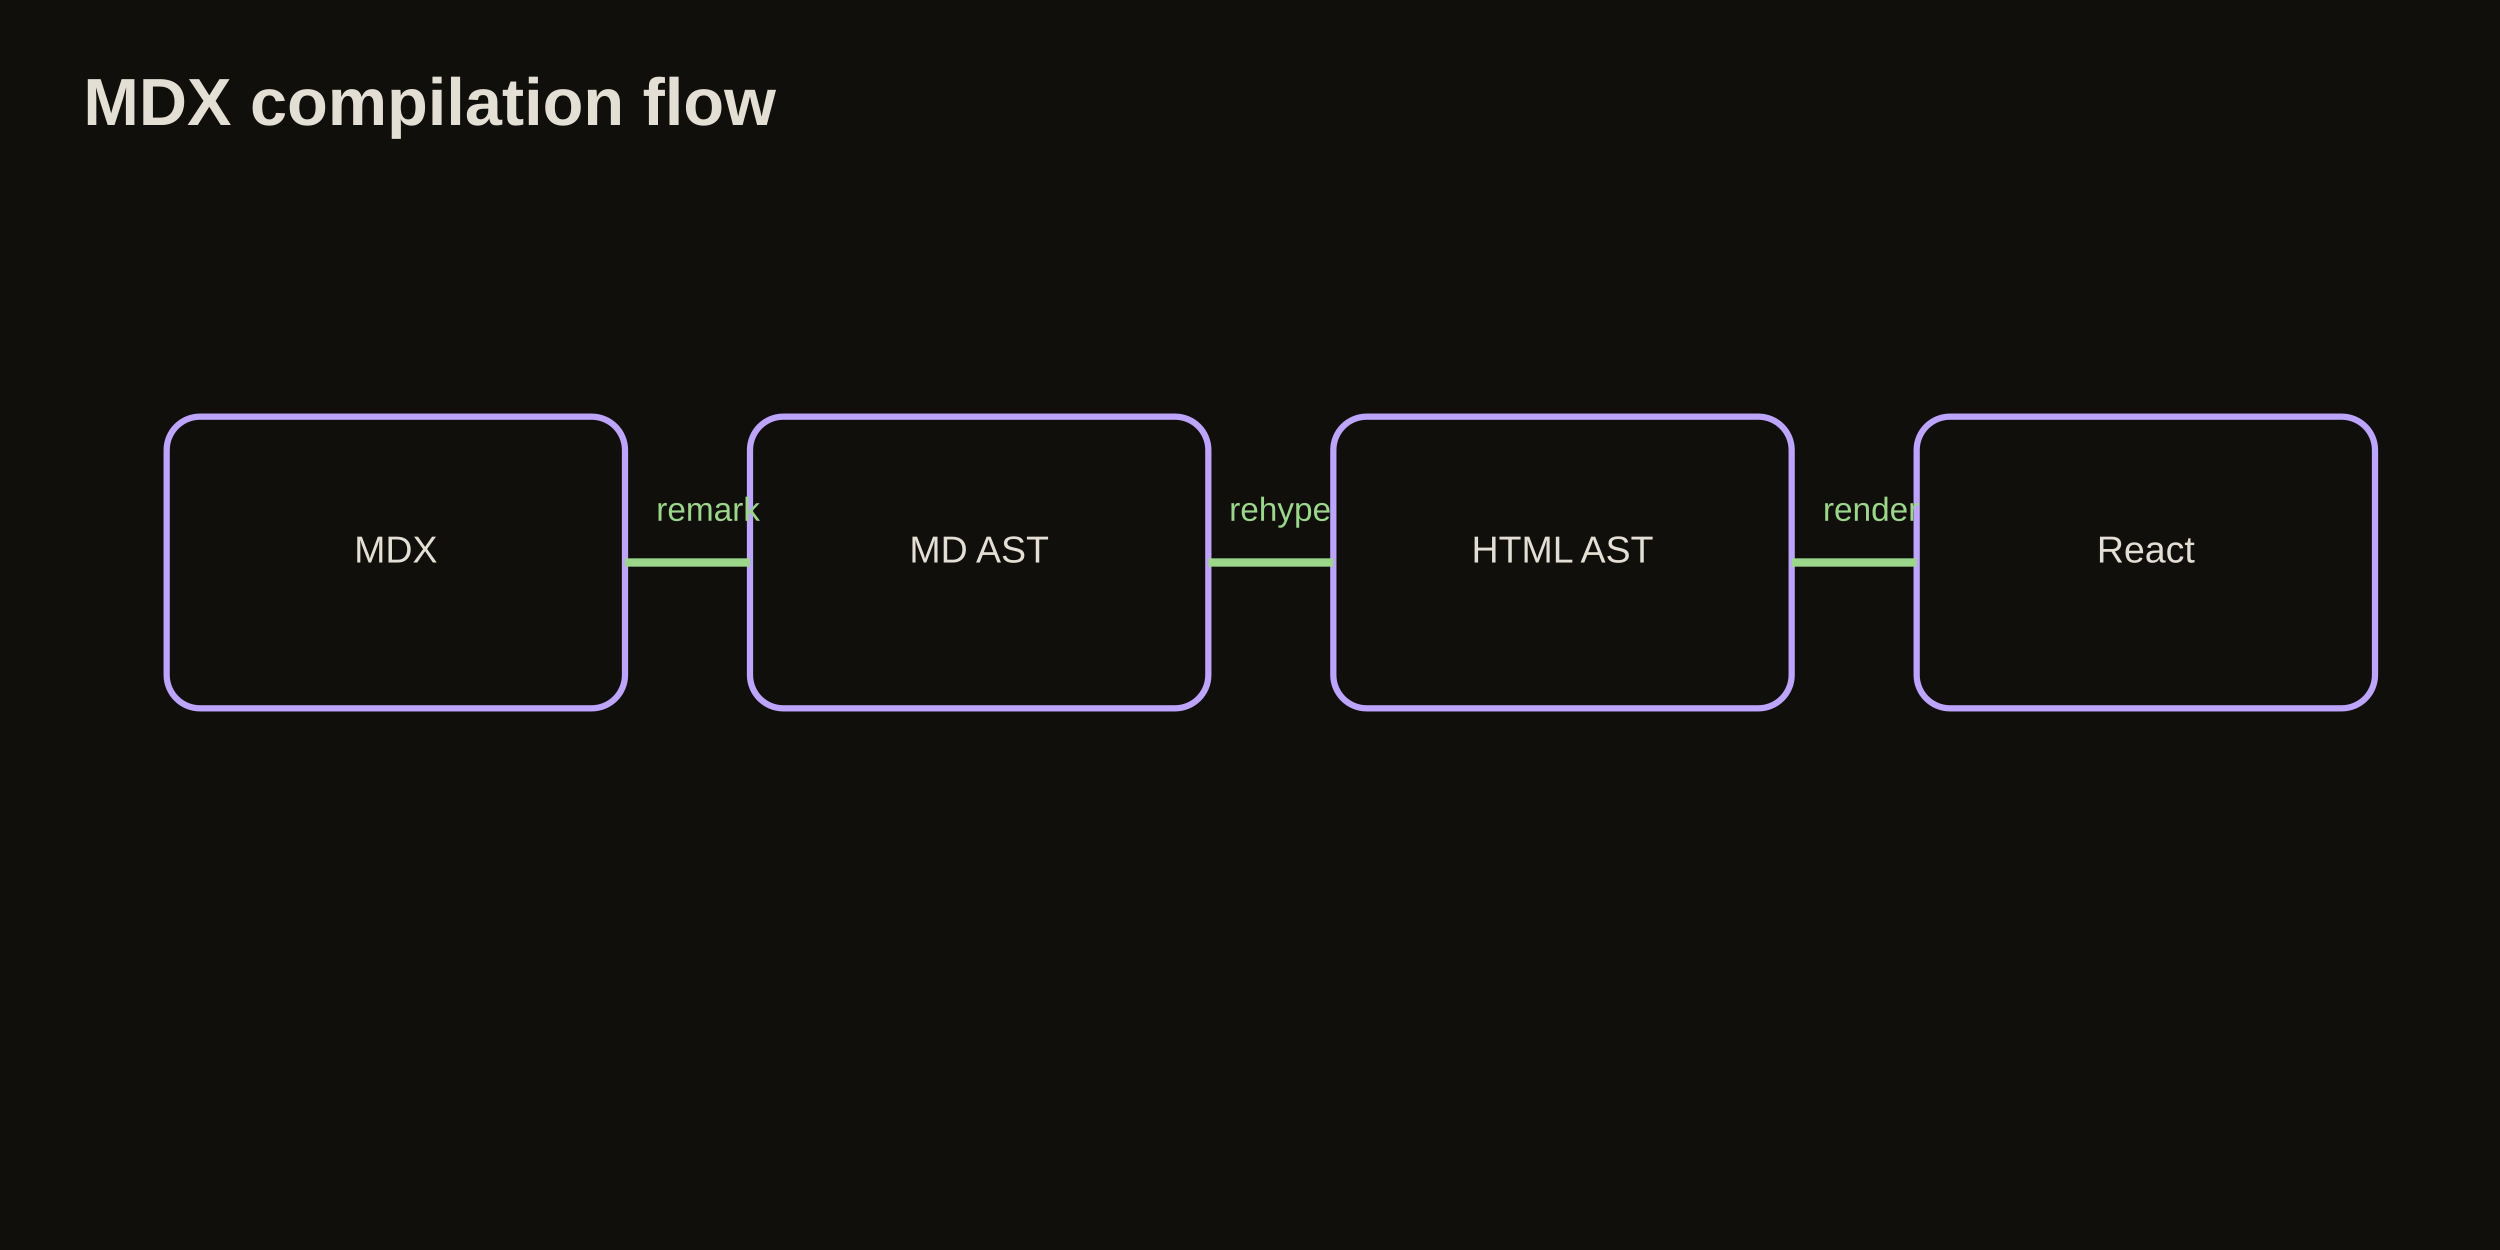
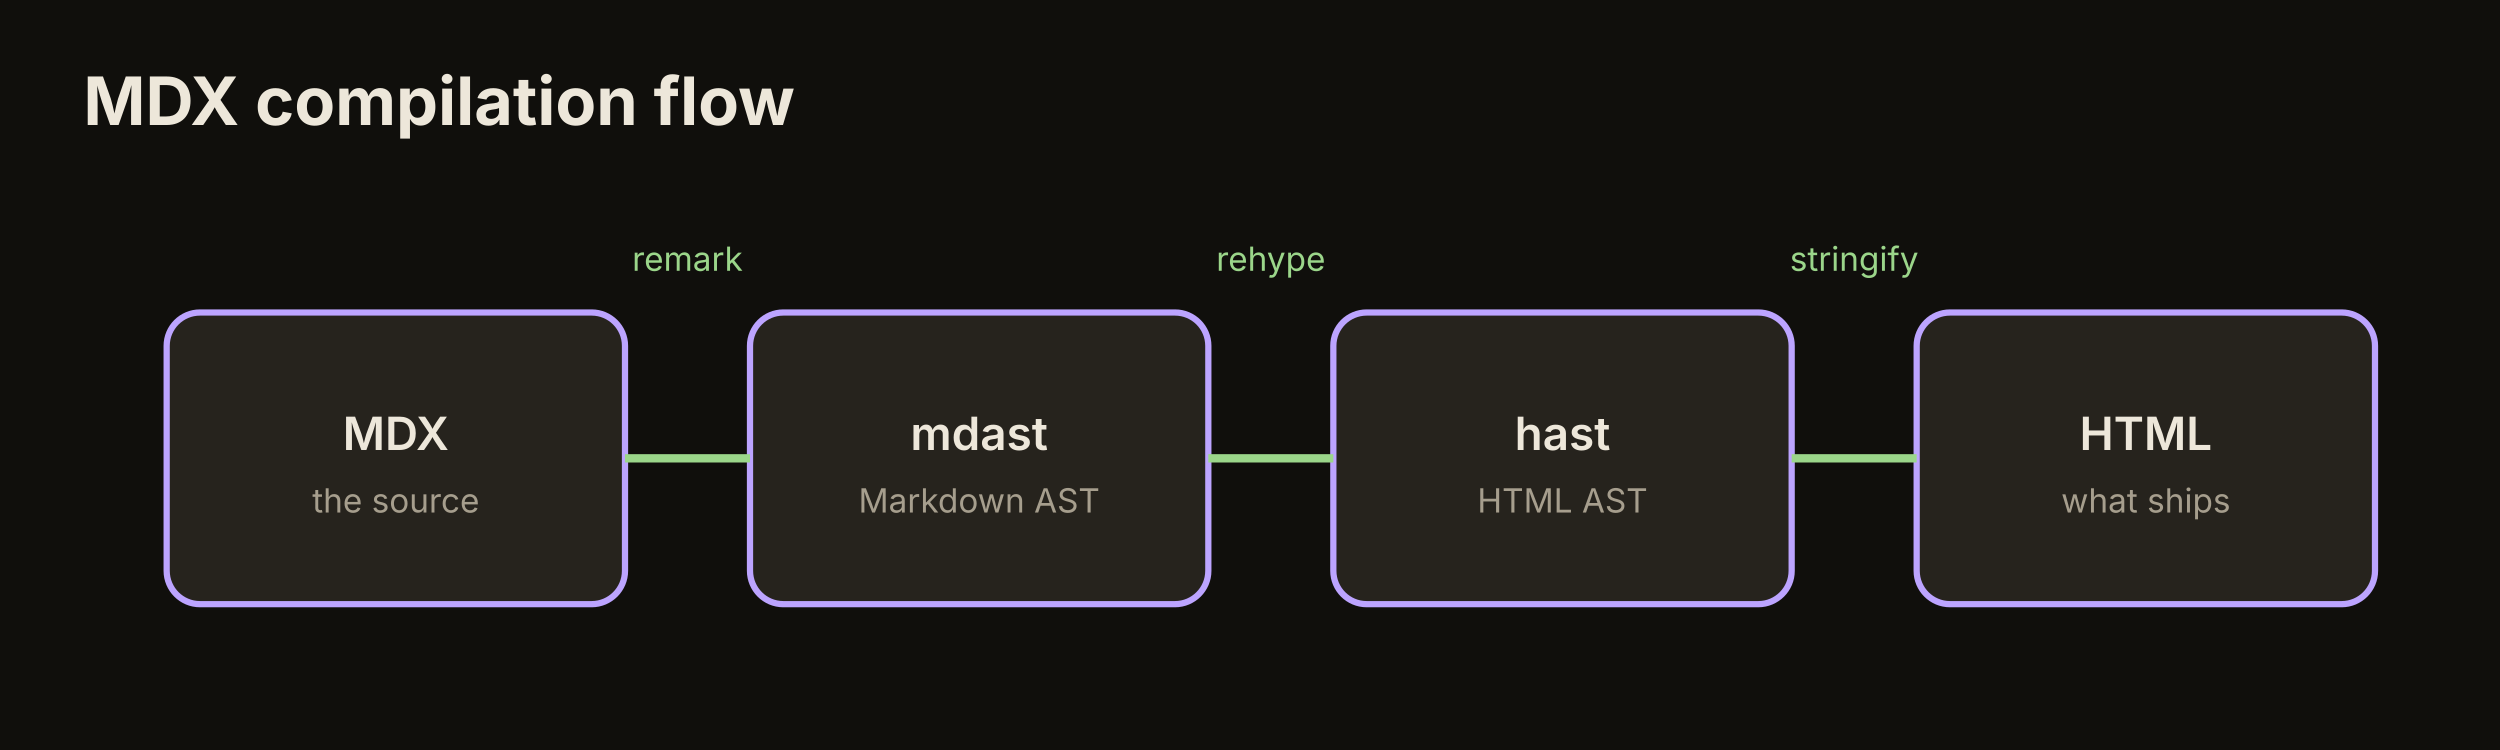
- <svg xmlns="http://www.w3.org/2000/svg" width="1200" height="600" viewBox="0 0 1200 600" role="img" aria-labelledby="title desc">
-   <rect width="1200" height="600" fill="var(--c-sunken, #100f0c)" />
-   <g font-family="Arial, sans-serif" fill="var(--c-hairline, #e4dfd4)">
-     <text x="40" y="60" font-size="32" font-weight="700">MDX compilation flow</text>
+ <svg xmlns="http://www.w3.org/2000/svg" width="1200" height="360" viewBox="0 0 1200 360" role="img" aria-labelledby="title desc">
+   <rect width="1200" height="360" fill="var(--c-sunken, #100f0c)" />
+   <text x="40" y="60" font-family="system-ui, -apple-system, sans-serif" font-size="32" font-weight="700" fill="var(--c-text, #ede7da)">MDX compilation flow</text>
+   <g fill="var(--c-raised, #26231d)" stroke="var(--c-hue-violet, #bca4ff)" stroke-width="3">
+     <rect x="80" y="150" width="220" height="140" rx="16" />
+     <rect x="360" y="150" width="220" height="140" rx="16" />
+     <rect x="640" y="150" width="220" height="140" rx="16" />
+     <rect x="920" y="150" width="220" height="140" rx="16" />
  </g>
-   <g stroke="var(--c-hue-violet, #bca4ff)" stroke-width="3" fill="none">
-     <rect x="80" y="200" width="220" height="140" rx="16" />
-     <rect x="360" y="200" width="220" height="140" rx="16" />
-     <rect x="640" y="200" width="220" height="140" rx="16" />
-     <rect x="920" y="200" width="220" height="140" rx="16" />
-   </g>
-   <g font-family="Arial, sans-serif" fill="var(--c-hairline, #e4dfd4)" font-size="18" text-anchor="middle">
-     <text x="190" y="270">MDX</text>
-     <text x="470" y="270">MD AST</text>
-     <text x="750" y="270">HTML AST</text>
-     <text x="1030" y="270">React</text>
+   <g font-family="system-ui, -apple-system, sans-serif" text-anchor="middle">
+     <text x="190" y="216" font-size="22" font-weight="600" fill="var(--c-text, #ede7da)">MDX</text>
+     <text x="190" y="246" font-size="16" fill="var(--c-muted, #a69e8d)">the source</text>
+     <text x="470" y="216" font-size="22" font-weight="600" fill="var(--c-text, #ede7da)">mdast</text>
+     <text x="470" y="246" font-size="16" fill="var(--c-muted, #a69e8d)">Markdown AST</text>
+     <text x="750" y="216" font-size="22" font-weight="600" fill="var(--c-text, #ede7da)">hast</text>
+     <text x="750" y="246" font-size="16" fill="var(--c-muted, #a69e8d)">HTML AST</text>
+     <text x="1030" y="216" font-size="22" font-weight="600" fill="var(--c-text, #ede7da)">HTML</text>
+     <text x="1030" y="246" font-size="16" fill="var(--c-muted, #a69e8d)">what ships</text>
  </g>
  <g stroke="var(--c-hue-green, #9bd68a)" stroke-width="4" fill="none">
-     <path d="M300 270 L360 270" />
-     <path d="M580 270 L640 270" />
-     <path d="M860 270 L920 270" />
+     <path d="M300 220 L360 220" />
+     <path d="M580 220 L640 220" />
+     <path d="M860 220 L920 220" />
  </g>
-   <g fill="var(--c-hue-green, #9bd68a)" font-family="Arial, sans-serif" font-size="16">
-     <text x="315" y="250">remark</text>
-     <text x="590" y="250">rehype</text>
-     <text x="875" y="250">render</text>
+   <g fill="var(--c-hue-green, #9bd68a)" font-family="system-ui, -apple-system, sans-serif" font-size="16" text-anchor="middle">
+     <text x="330" y="130">remark</text>
+     <text x="610" y="130">rehype</text>
+     <text x="890" y="130">stringify</text>
  </g>
</svg>
